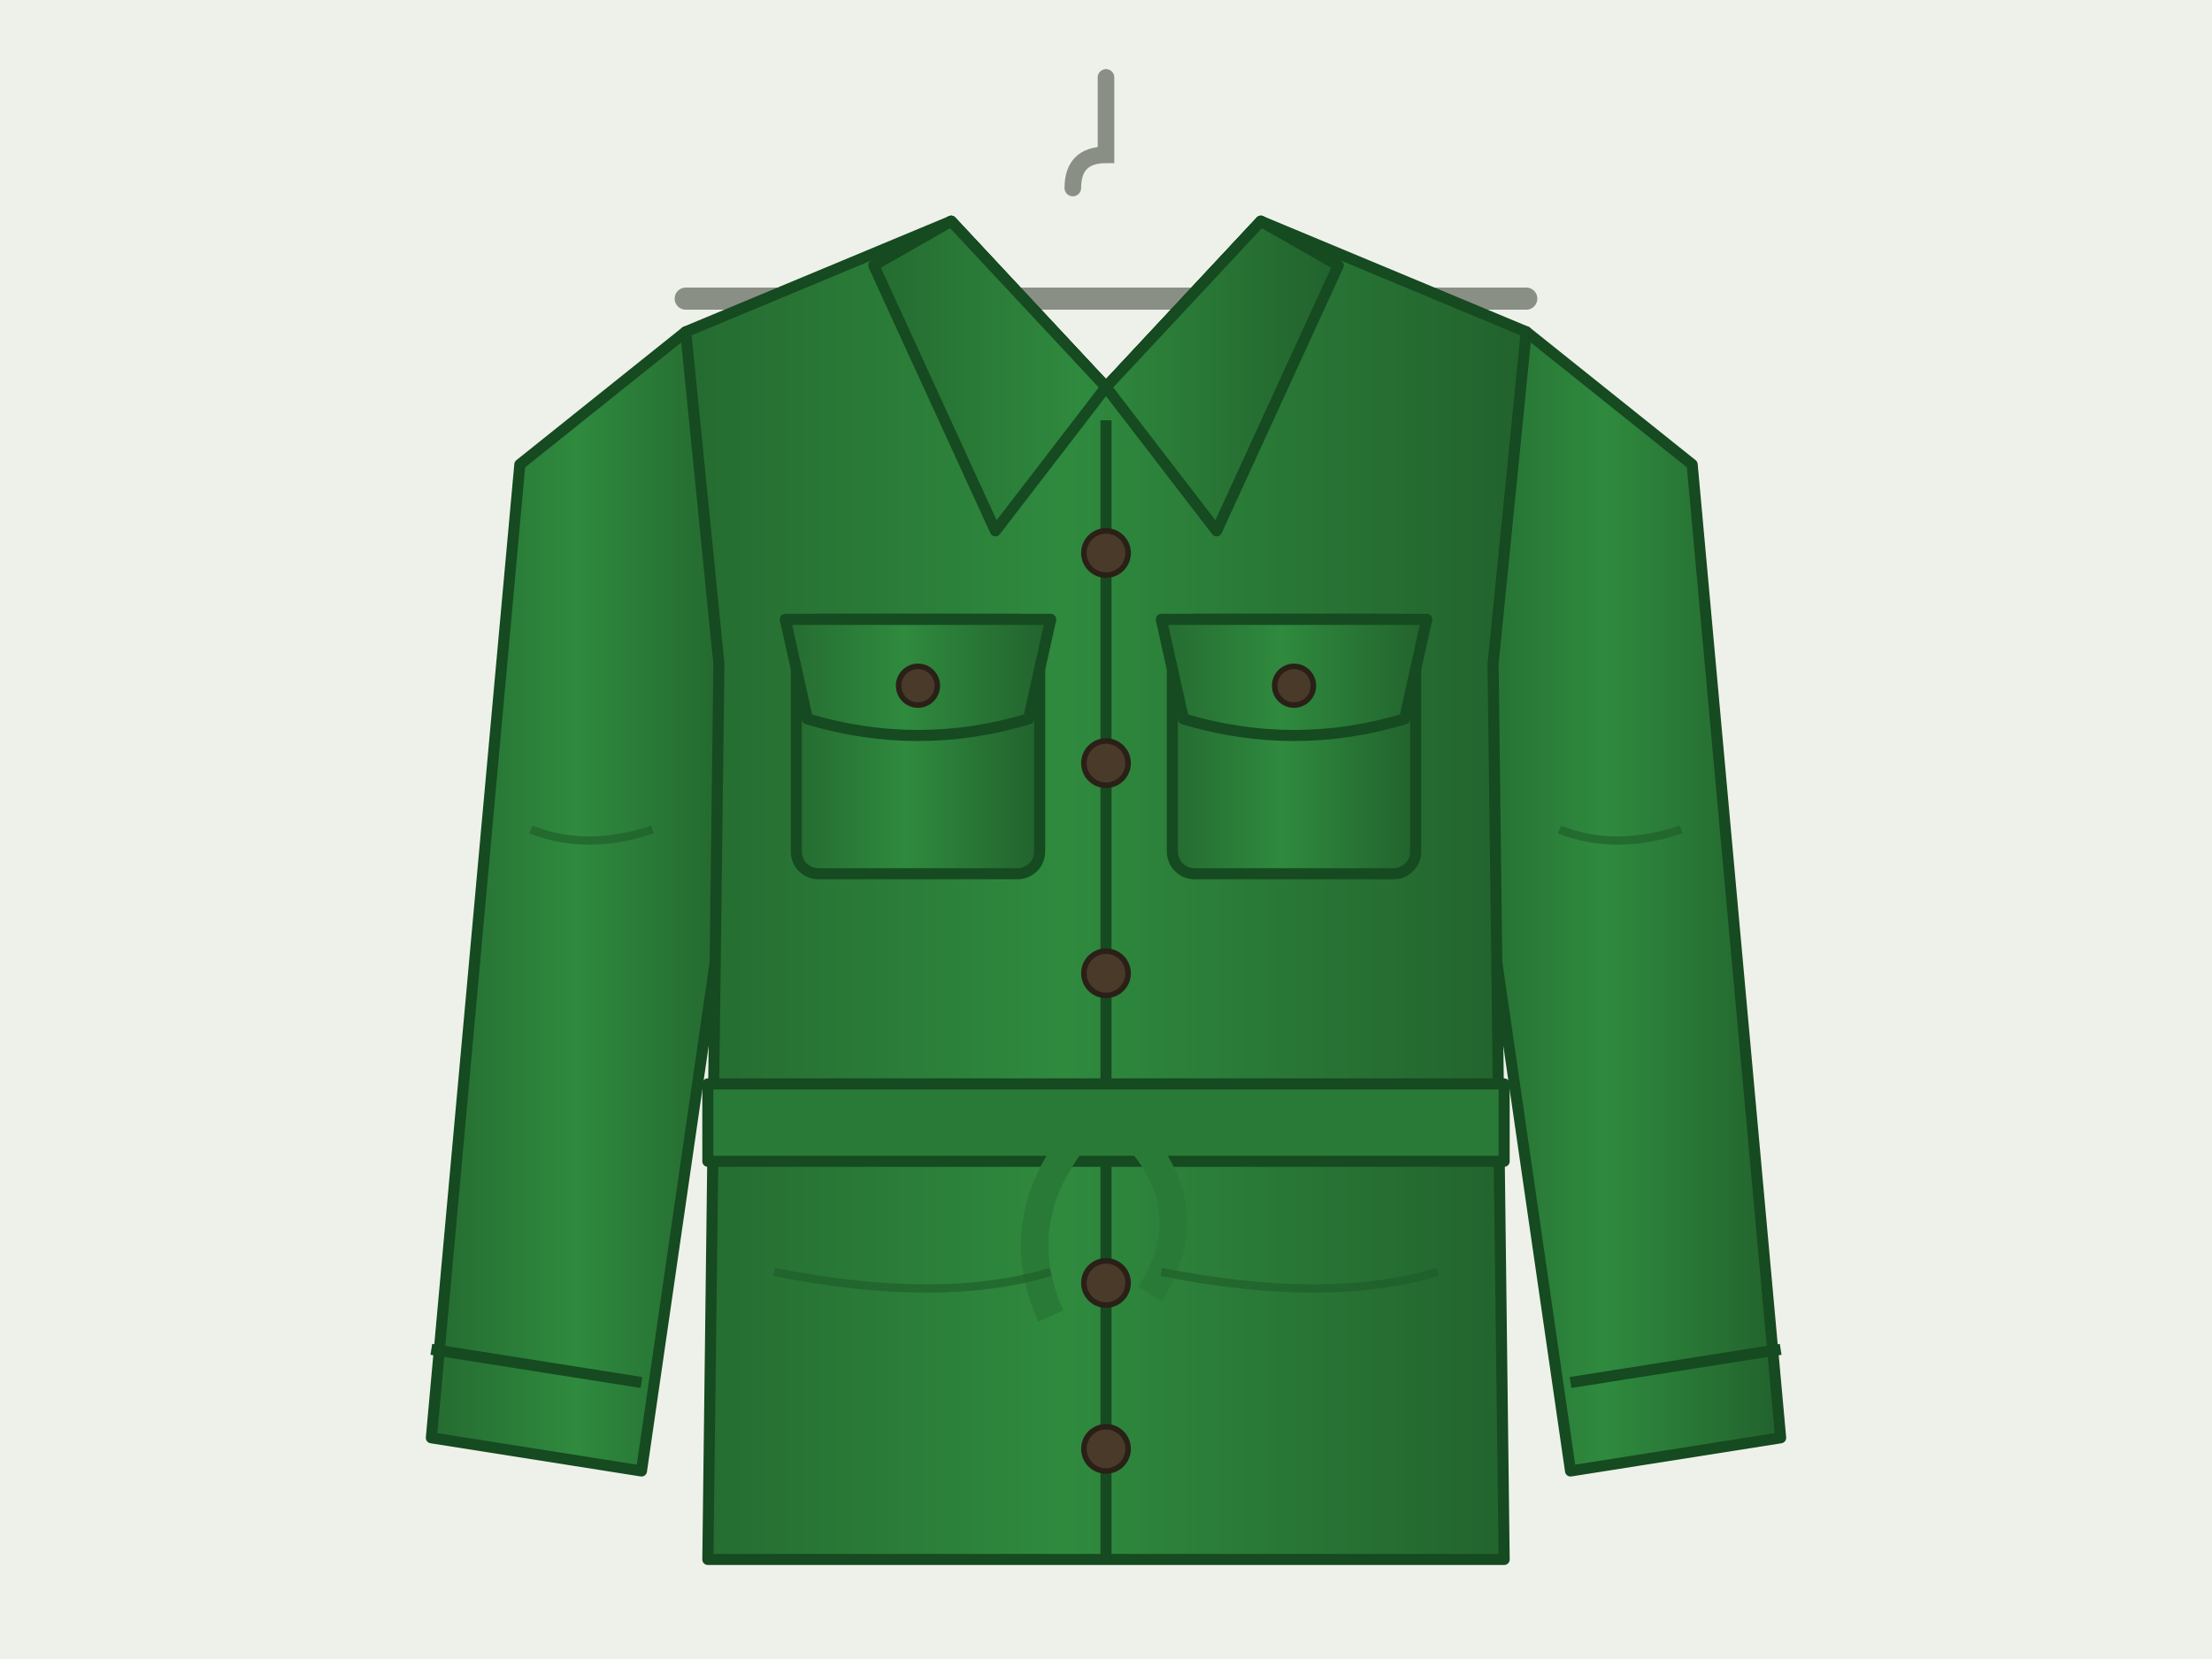
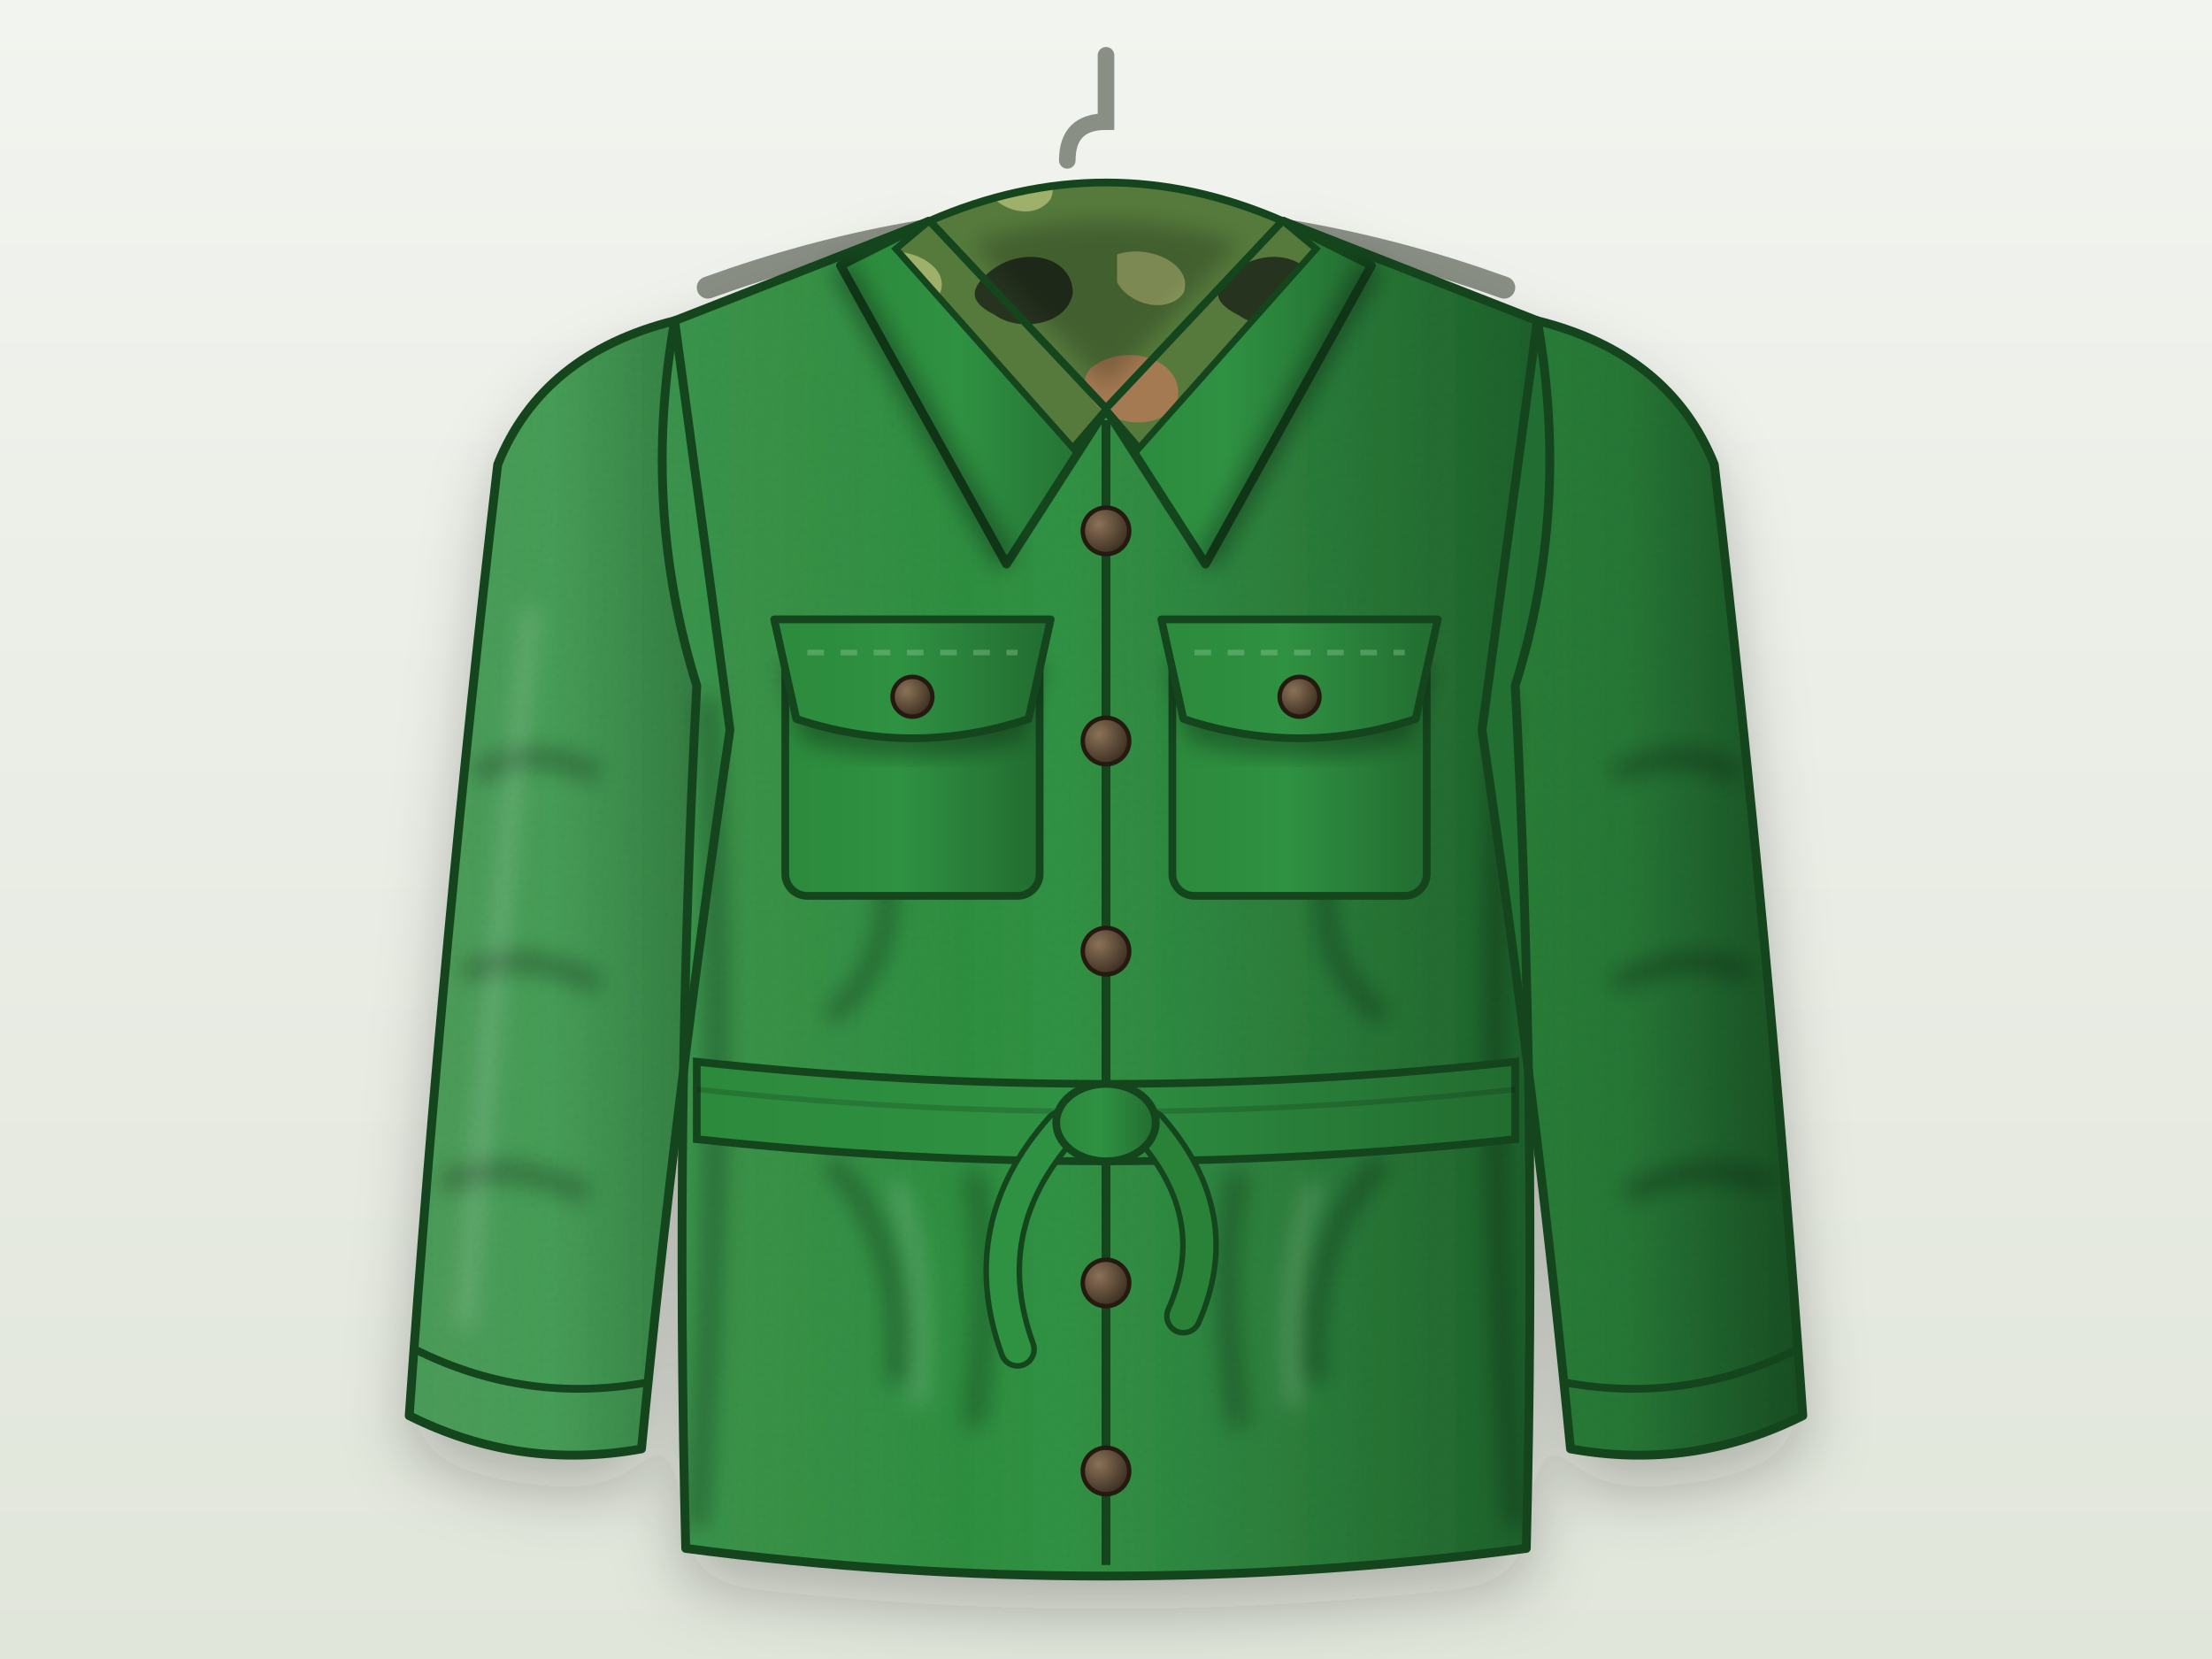
- <svg xmlns="http://www.w3.org/2000/svg" viewBox="0 0 400 300" role="img" aria-label="Áo bông quân đội màu xanh, có đai vải">
+ <svg xmlns="http://www.w3.org/2000/svg" viewBox="0 0 400 300" role="img" aria-label="Áo bông quân đội màu xanh, lót vải rằn ri, có đai vải">
  <defs>
+     <linearGradient id="bg" x1="0" y1="0" x2="0" y2="1">
+       <stop offset="0" stop-color="#f2f4ef" />
+       <stop offset="1" stop-color="#e1e6db" />
+     </linearGradient>
    <linearGradient id="g" x1="0" x2="1">
-       <stop offset="0" stop-color="#256b31" />
-       <stop offset=".45" stop-color="#2f8a3e" />
-       <stop offset="1" stop-color="#22622d" />
+       <stop offset="0" stop-color="#2c8a3c" />
+       <stop offset=".45" stop-color="#2f9142" />
+       <stop offset="1" stop-color="#226c30" />
    </linearGradient>
-     <pattern id="camo" width="40" height="40" patternUnits="userSpaceOnUse">
-       <rect width="40" height="40" fill="#4f7a3a" />
-       <path d="M2 6q8-4 14 2t-4 8-10-4z" fill="#26331f" />
-       <path d="M22 20q8-4 14 2t-4 8-10-4z" fill="#a37a52" />
+     <pattern id="camo" width="44" height="44" patternUnits="userSpaceOnUse">
+       <rect width="44" height="44" fill="#557a3c" />
+       <path d="M2 6C8 0 18 2 18 9 17 15 8 16 4 13 0 11-1 9 2 6Z" fill="#26331f" />
+       <path d="M22 22C28 18 38 21 37 28 35 34 26 33 23 30 20 27 19 24 22 22Z" fill="#a37a52" />
+       <path d="M26 2C32 0 40 4 38 9 35 13 28 11 26 7Z" fill="#9fb06a" />
+       <path d="M4 30C10 27 16 31 14 36 11 40 5 38 3 35Z" fill="#9fb06a" />
    </pattern>
+     <linearGradient id="light" x1="0" x2="1">
+       <stop offset="0" stop-color="#fff" stop-opacity=".16" />
+       <stop offset=".4" stop-color="#fff" stop-opacity="0" />
+       <stop offset=".75" stop-color="#000" stop-opacity=".08" />
+       <stop offset="1" stop-color="#000" stop-opacity=".3" />
+     </linearGradient>
+     <radialGradient id="btn" cx=".35" cy=".35" r=".7">
+       <stop offset="0" stop-color="#8a7258" />
+       <stop offset="1" stop-color="#3b2d1f" />
+     </radialGradient>
+     <filter id="noise" x="0" y="0" width="100%" height="100%">
+       <feTurbulence type="fractalNoise" baseFrequency="1.1" numOctaves="2" seed="7" stitchTiles="stitch" />
+       <feColorMatrix type="saturate" values="0" />
+     </filter>
+     <filter id="soft">
+       <feGaussianBlur stdDeviation="2" />
+     </filter>
+     <filter id="shadow" x="-20%" y="-20%" width="140%" height="140%">
+       <feDropShadow dx="0" dy="6" stdDeviation="6" flood-color="#1b2418" flood-opacity=".28" />
+     </filter>
+     <path id="torso" d="M168 40L122 58Q116 92 126 124Q122 200 124 280Q200 290 276 280Q278 200 274 124Q284 92 278 58L232 40Q216 56 200 74Q184 56 168 40Z" />
+     <path id="sleeveL" d="M122 58Q98 64 90 84Q80 170 74 256Q94 266 116 262Q122 200 132 132Z" />
+     <path id="sleeveR" d="M278 58Q302 64 310 84Q320 170 326 256Q306 266 284 262Q278 200 268 132Z" />
+     <clipPath id="clip">
+       <use href="#torso" />
+       <use href="#sleeveL" />
+       <use href="#sleeveR" />
+     </clipPath>
  </defs>
-   <rect width="400" height="300" fill="#eef1ea" />
-   <path d="M200 14v14q-6 0-6 6" fill="none" stroke="#8a8f86" stroke-width="3" stroke-linecap="round" />
-   <path d="M124 54h152" stroke="#8a8f86" stroke-width="4" stroke-linecap="round" />
-   <g stroke="#164a20" stroke-width="2" stroke-linejoin="round">
-     <path d="M124 60L94 84 78 260 116 266 136 128Z" fill="url(#g)" />
-     <path d="M276 60L306 84 322 260 284 266 264 128Z" fill="url(#g)" />
-     <path d="M78 244l38 6M322 244l-38 6" fill="none" />
-     <path d="M172 40L124 60 130 120 128 282H272L270 120 276 60 228 40 200 70Z" fill="url(#g)" />
-     <path d="M172 40l28 30-8 6-26-28z" fill="url(#camo)" />
-     <path d="M228 40l-28 30 8 6 26-28z" fill="url(#camo)" />
-     <path d="M172 40L200 70 180 96 158 48ZM228 40L200 70 220 96 242 48Z" fill="url(#g)" />
-     <path d="M200 76V282" fill="none" />
-     <rect x="144" y="112" width="44" height="46" rx="4" fill="url(#g)" />
-     <path d="M142 112h48l-4 18q-20 6-40 0z" fill="url(#g)" />
-     <rect x="212" y="112" width="44" height="46" rx="4" fill="url(#g)" />
-     <path d="M210 112h48l-4 18q-20 6-40 0z" fill="url(#g)" />
-     <path d="M128 196h144v14H128z" fill="#2a7a37" />
-     <path d="M196 204q-14 16-6 34M204 204q14 14 4 30" fill="none" stroke="#2a7a37" stroke-width="5" />
+   <rect width="400" height="300" fill="url(#bg)" />
+   <path d="M200 10v12q-7 0-7 7" fill="none" stroke="#8a8f86" stroke-width="3" stroke-linecap="round" />
+   <path d="M128 52Q200 26 272 52" fill="none" stroke="#8a8f86" stroke-width="4" stroke-linecap="round" />
+   <g filter="url(#shadow)">
+     <use href="#sleeveL" fill="url(#g)" />
+     <use href="#sleeveR" fill="url(#g)" />
+     <use href="#torso" fill="url(#g)" />
  </g>
-   <g fill="#4a3a2a" stroke="#2a2018" stroke-width="1">
-     <circle cx="166" cy="124" r="3.5" />
-     <circle cx="234" cy="124" r="3.5" />
-     <circle cx="200" cy="100" r="4" />
-     <circle cx="200" cy="138" r="4" />
-     <circle cx="200" cy="176" r="4" />
-     <circle cx="200" cy="232" r="4" />
-     <circle cx="200" cy="262" r="4" />
+   <g clip-path="url(#clip)">
+     <rect x="70" y="30" width="260" height="260" fill="url(#light)" />
+     <g fill="none" stroke="#000" stroke-opacity=".28" stroke-width="3.5" filter="url(#soft)">
+       <path d="M128 126q4 70-2 150M272 126q-4 70 2 150" />
+       <path d="M86 140q10-6 22 0M84 176q11-5 24 2M80 214q12-5 26 2" />
+       <path d="M314 140q-10-6-22 0M316 176q-11-5-24 2M320 214q-12-5-26 2" />
+       <path d="M150 210q14 14 12 40M176 212q4 18 0 46M224 212q-4 18 0 46M250 210q-14 14-12 40" />
+       <path d="M150 184q12-10 10-26M250 184q-12-10-10-26" />
+     </g>
+     <g fill="none" stroke="#fff" stroke-opacity=".2" stroke-width="2.5" filter="url(#soft)">
+       <path d="M96 110q-6 60-12 130" />
+       <path d="M162 214q6 16 4 40M238 214q-6 16-4 40" />
+     </g>
+     <rect x="70" y="30" width="260" height="260" filter="url(#noise)" opacity=".1" style="mix-blend-mode:multiply" />
  </g>
-   <g stroke="#1d5a28" stroke-width="1.5" opacity=".6" fill="none">
-     <path d="M140 230q30 6 50 0M210 230q30 6 50 0M96 150q10 4 22 0M282 150q10 4 22 0" />
+   <g fill="none" stroke="#14451d" stroke-width="1.6" stroke-linejoin="round">
+     <use href="#sleeveL" />
+     <use href="#sleeveR" />
+     <use href="#torso" />
  </g>
+   <path d="M75 244Q95 254 117 250M325 244Q305 254 283 250" fill="none" stroke="#14451d" stroke-width="1.4" />
+   <path d="M168 40Q200 26 232 40L200 74Z" fill="url(#camo)" stroke="#14451d" stroke-width="1.4" />
+   <path d="M176 44Q200 36 224 44L200 70Z" fill="#000" opacity=".22" filter="url(#soft)" />
+   <g stroke="#14451d" stroke-width="1.6" stroke-linejoin="round">
+     <path d="M168 40L200 74 182 102 152 48Z" fill="url(#g)" />
+     <path d="M232 40L200 74 218 102 248 48Z" fill="url(#g)" />
+   </g>
+   <path d="M168 40L200 74 194 81 162 45Z" fill="url(#camo)" stroke="#14451d" stroke-width="1.2" />
+   <path d="M232 40L200 74 206 81 238 45Z" fill="url(#camo)" stroke="#14451d" stroke-width="1.2" />
+   <path d="M182 102L152 48M218 102L248 48" stroke="#000" stroke-opacity=".35" stroke-width="4" filter="url(#soft)" />
+   <path d="M200 76V283" stroke="#14451d" stroke-width="1.6" />
+   <path d="M195 80V282" stroke="#000" stroke-opacity=".25" stroke-width="3" filter="url(#soft)" />
+   <g stroke="#14451d" stroke-width="1.4" stroke-linejoin="round">
+     <rect x="142" y="114" width="46" height="48" rx="4" fill="url(#g)" />
+     <rect x="212" y="114" width="46" height="48" rx="4" fill="url(#g)" />
+   </g>
+   <g fill="#000" opacity=".3" filter="url(#soft)">
+     <path d="M141 120h48l-4 14q-20 6-40 0z" />
+     <path d="M211 120h48l-4 14q-20 6-40 0z" />
+   </g>
+   <g stroke="#14451d" stroke-width="1.4" stroke-linejoin="round">
+     <path d="M140 112h50l-4 18q-21 7-42 0z" fill="url(#g)" />
+     <path d="M210 112h50l-4 18q-21 7-42 0z" fill="url(#g)" />
+   </g>
+   <g fill="none" stroke="#9ed0a6" stroke-opacity=".35" stroke-dasharray="3 3">
+     <path d="M146 118h38M216 118h38" />
+   </g>
+   <g fill="url(#btn)" stroke="#241a10" stroke-width=".8">
+     <circle cx="165" cy="126" r="3.6" />
+     <circle cx="235" cy="126" r="3.6" />
+     <circle cx="200" cy="96" r="4.2" />
+     <circle cx="200" cy="134" r="4.2" />
+     <circle cx="200" cy="172" r="4.2" />
+     <circle cx="200" cy="232" r="4.2" />
+     <circle cx="200" cy="266" r="4.2" />
+   </g>
+   <path d="M126 192Q200 200 274 192V206Q200 214 126 206Z" fill="url(#g)" stroke="#14451d" stroke-width="1.4" />
+   <path d="M126 197Q200 205 274 197" fill="none" stroke="#000" stroke-opacity=".15" />
+   <path d="M192 204q-16 18-8 40" fill="none" stroke="#14451d" stroke-width="7" stroke-linecap="round" />
+   <path d="M192 204q-16 18-8 40" fill="none" stroke="#2f9142" stroke-width="5" stroke-linecap="round" />
+   <path d="M208 204q14 16 6 34" fill="none" stroke="#14451d" stroke-width="7" stroke-linecap="round" />
+   <path d="M208 204q14 16 6 34" fill="none" stroke="#2a8239" stroke-width="5" stroke-linecap="round" />
+   <ellipse cx="200" cy="203" rx="9" ry="7" fill="url(#g)" stroke="#14451d" stroke-width="1.4" />
</svg>
